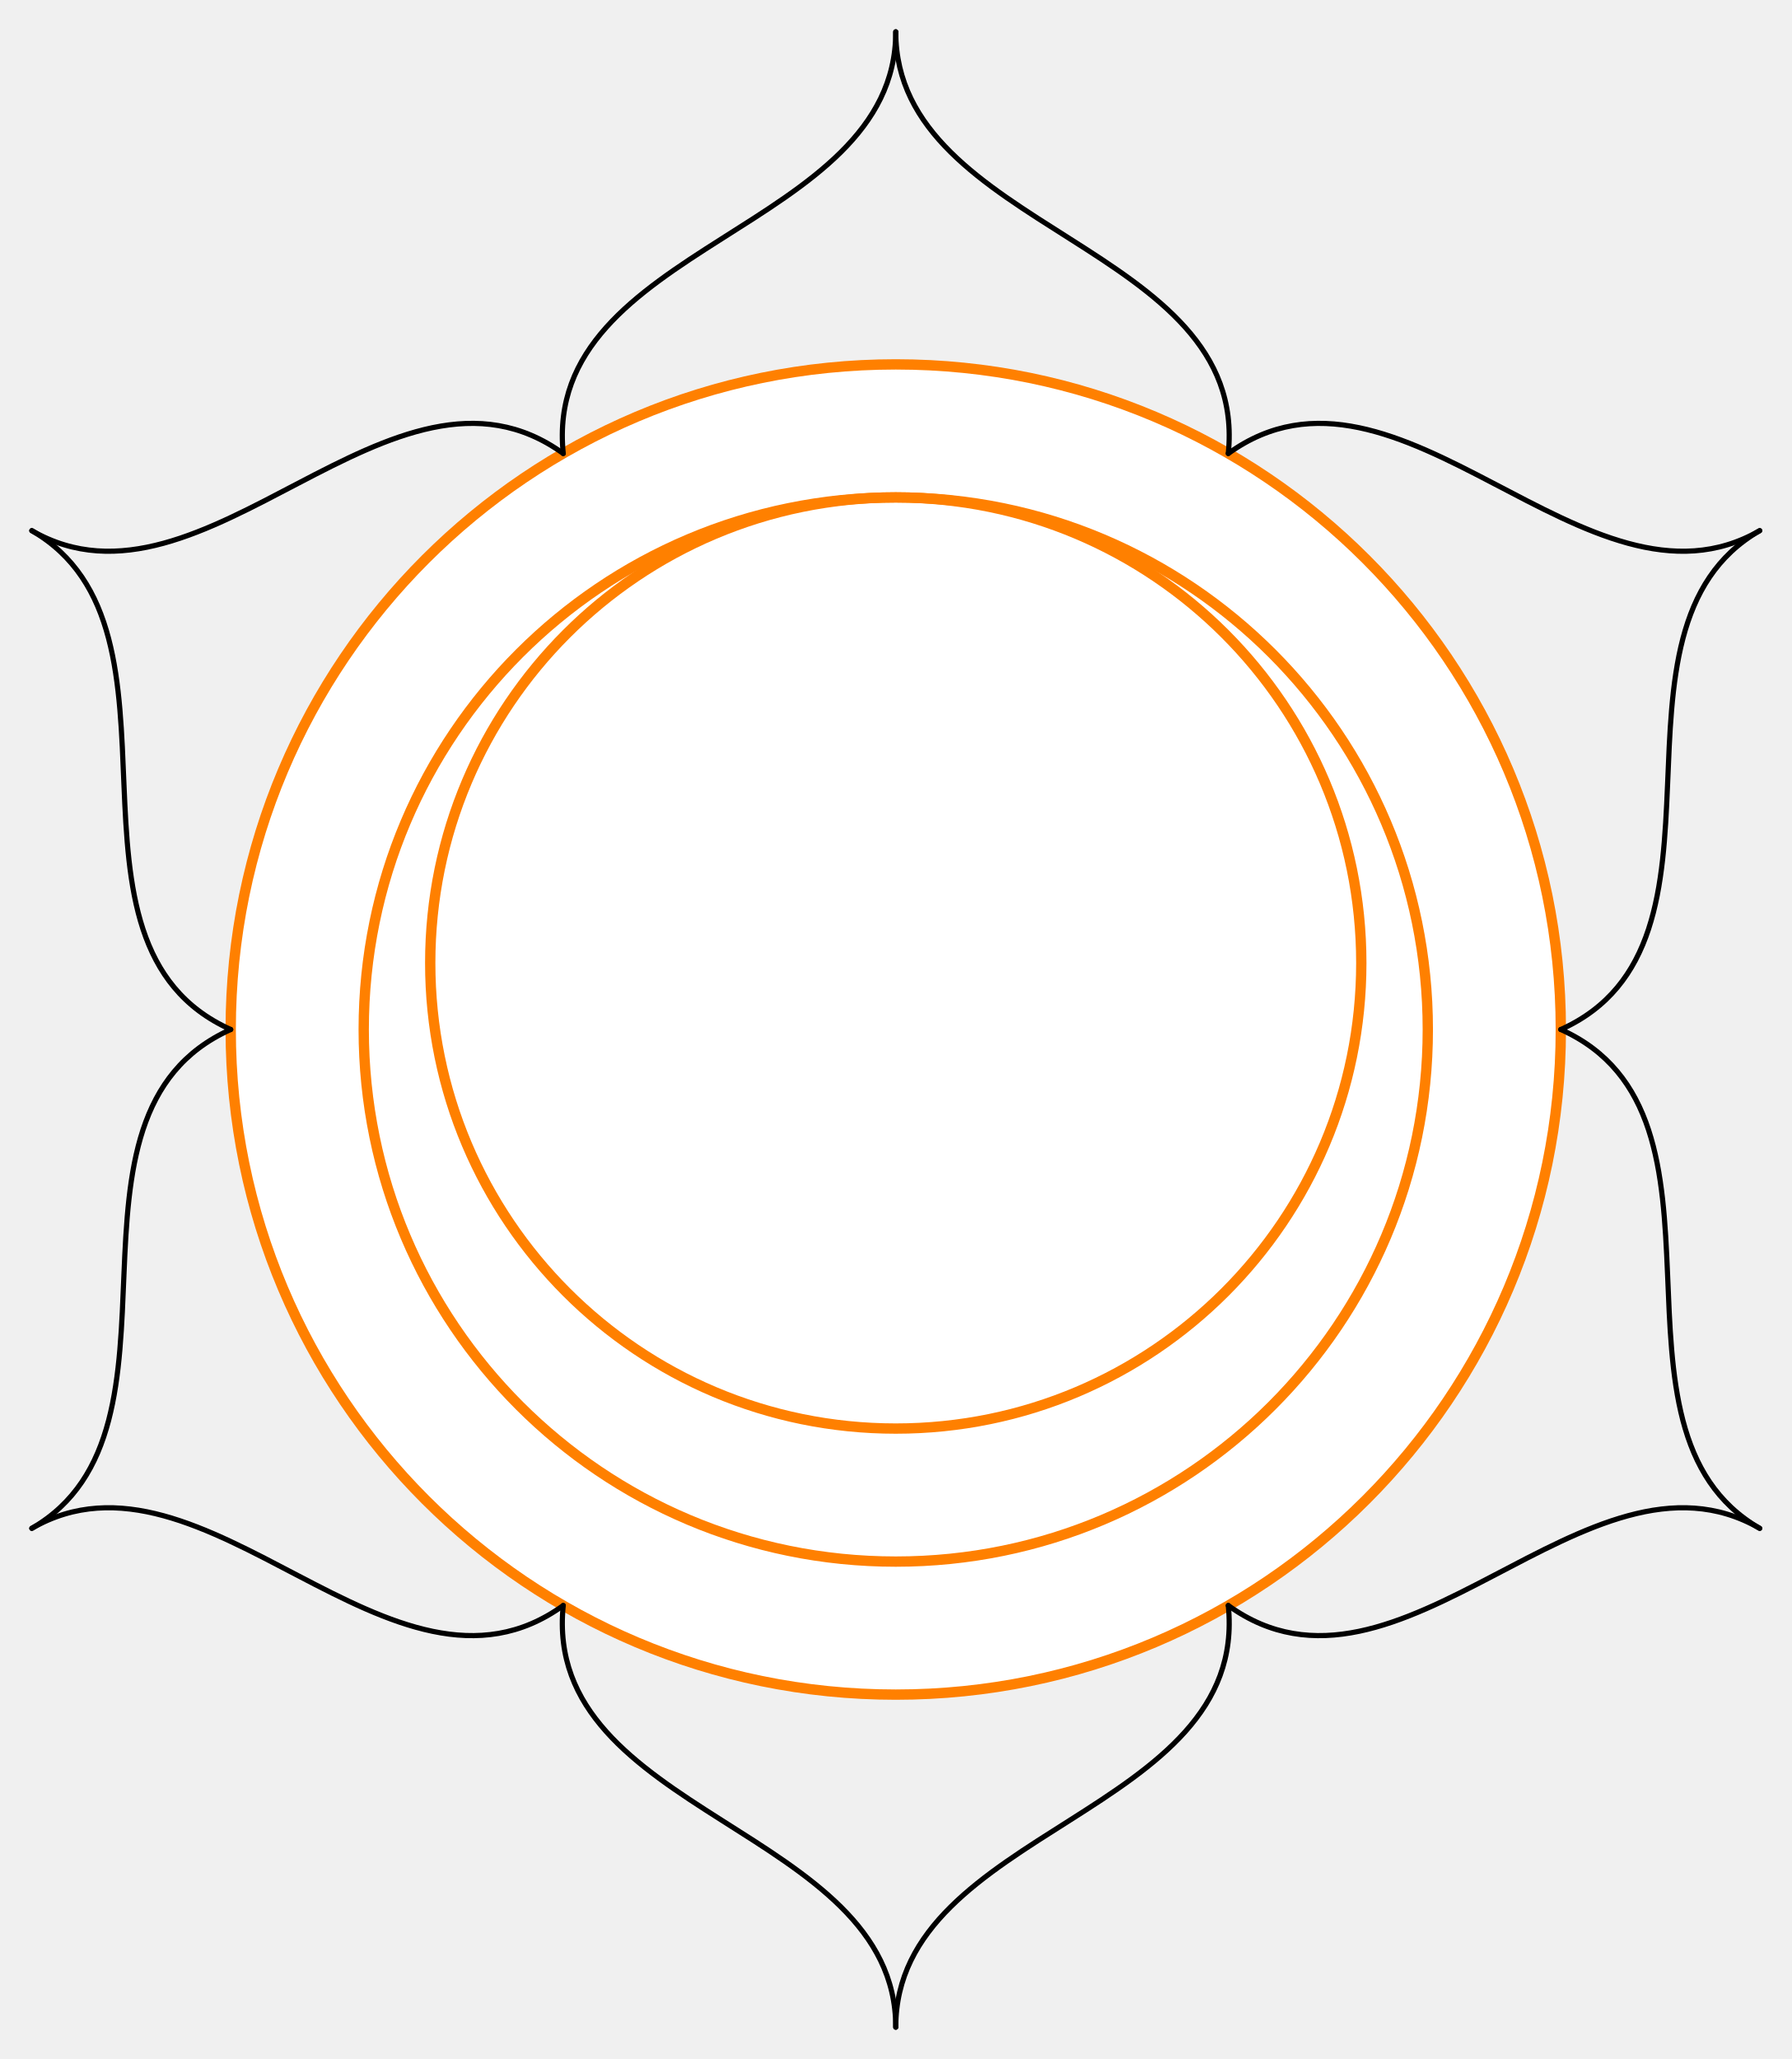
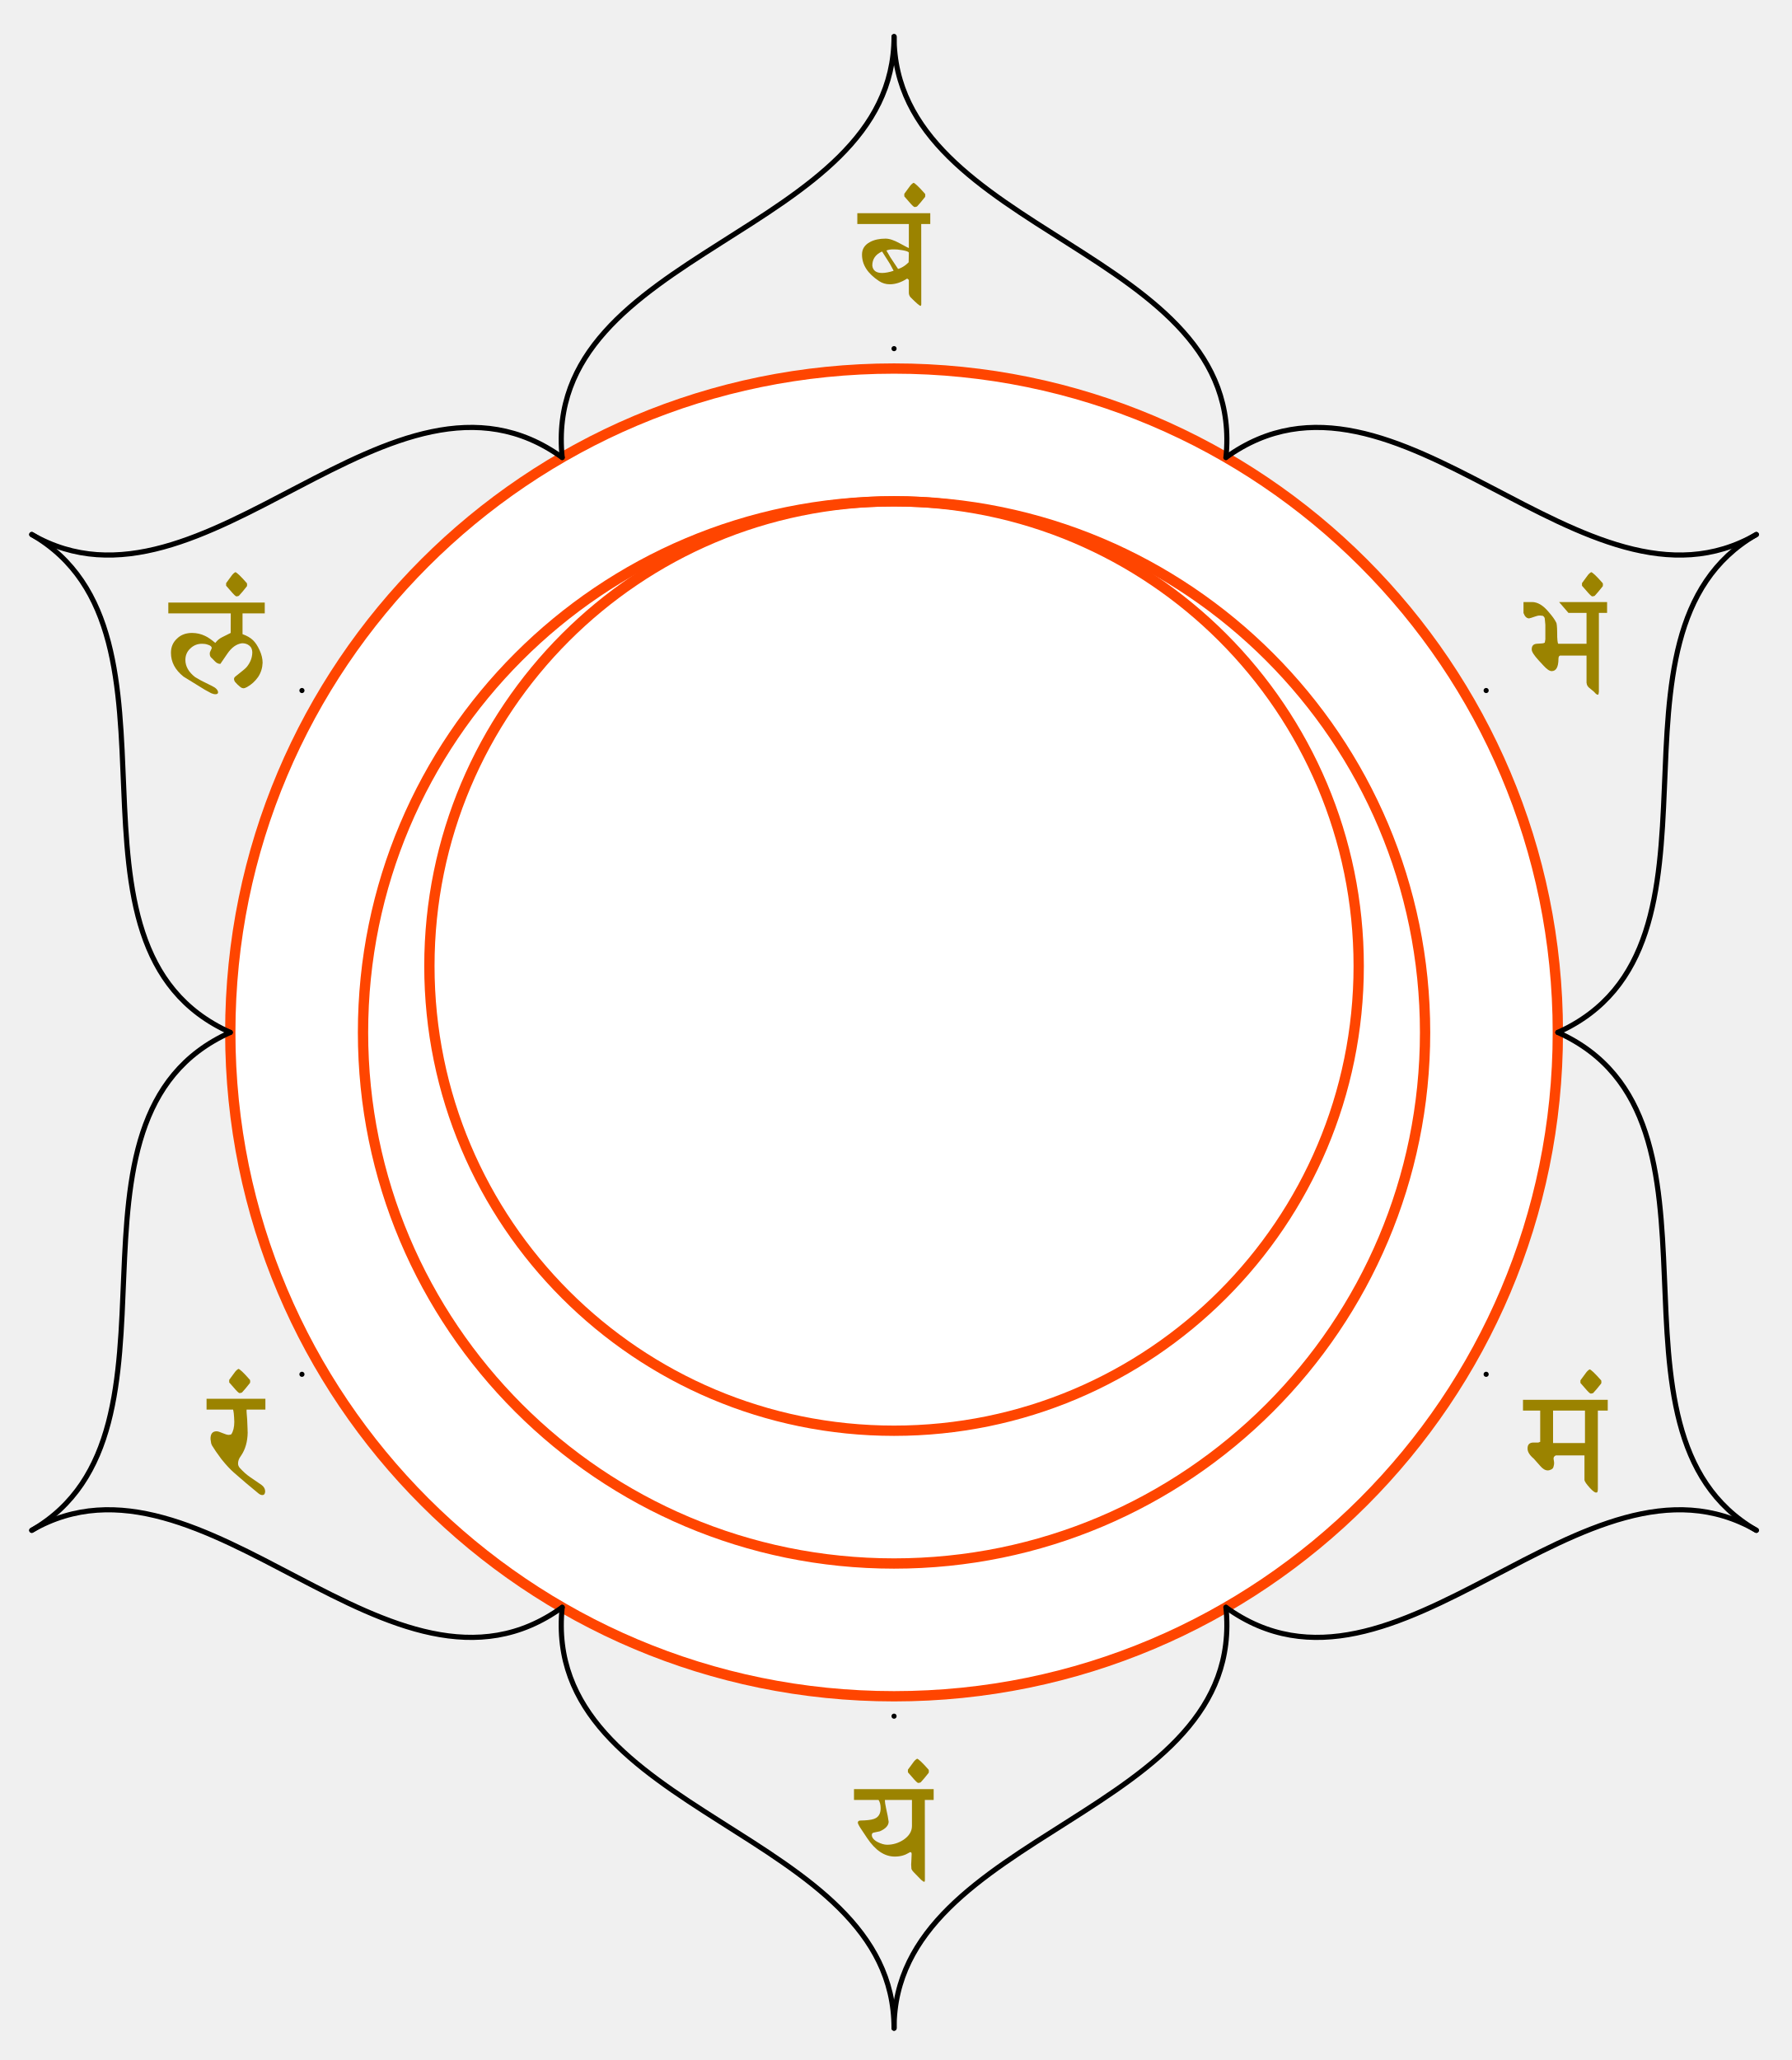
- <svg xmlns="http://www.w3.org/2000/svg" height="399.054pt" version="1.1" viewBox="56.409 53.858 347.245 399.054" width="347.245pt">
+ <svg xmlns="http://www.w3.org/2000/svg" version="1.1" width="348pt" height="400pt" viewBox="0 -400 348 400">
  <g id="page1">
-     <g transform="matrix(0.996264 0 0 0.996264 230.031 253.385)">
-       <path d="M 129.389 0C 129.389 -71.459 71.459 -129.389 0 -129.389C -71.459 -129.389 -129.389 -71.459 -129.389 -0C -129.389 71.459 -71.459 129.389 0 129.389C 71.459 129.389 129.389 71.459 129.389 0Z" fill="#ffffff" />
-     </g>
-     <g transform="matrix(0.996264 0 0 0.996264 230.031 253.385)">
-       <path d="M 129.389 0C 129.389 -71.459 71.459 -129.389 0 -129.389C -71.459 -129.389 -129.389 -71.459 -129.389 -0C -129.389 71.459 -71.459 129.389 0 129.389C 71.459 129.389 129.389 71.459 129.389 0Z" fill="none" stroke="#ff8000" stroke-linecap="round" stroke-linejoin="round" stroke-miterlimit="10.037" stroke-width="2.007" />
-     </g>
-     <g transform="matrix(0.996264 0 0 0.996264 230.031 253.385)">
-       <path d="M 103.511 0C 103.511 -57.167 57.167 -103.511 0 -103.511C -57.167 -103.511 -103.511 -57.167 -103.511 -0C -103.511 57.167 -57.167 103.511 0 103.511C 57.167 103.511 103.511 57.167 103.511 0Z" fill="none" stroke="#ff8000" stroke-linecap="round" stroke-linejoin="round" stroke-miterlimit="10.037" stroke-width="2.007" />
-     </g>
-     <g transform="matrix(0.996264 0 0 0.996264 230.031 253.385)">
-       <path d="M 90.572 -12.939C 90.572 -62.96 50.022 -103.511 0 -103.511C -50.022 -103.511 -90.572 -62.96 -90.572 -12.939C -90.572 37.083 -50.022 77.633 0 77.633C 50.022 77.633 90.572 37.083 90.572 -12.939Z" fill="none" stroke="#ff8000" stroke-linecap="round" stroke-linejoin="round" stroke-miterlimit="10.037" stroke-width="2.007" />
-     </g>
-     <g transform="matrix(0.996264 0 0 0.996264 230.031 253.385)">
-       <path d="M 129.389 0C 166.659 -16.736 134.592 -77.707 168.081 -97.041" fill="none" stroke="#000000" stroke-linecap="round" stroke-linejoin="round" stroke-miterlimit="10.037" stroke-width="1.004" />
-     </g>
-     <g transform="matrix(0.996264 0 0 0.996264 230.031 253.385)">
-       <path d="M 64.694 -112.054C 97.824 -135.963 134.592 -77.707 168.081 -97.041" fill="none" stroke="#000000" stroke-linecap="round" stroke-linejoin="round" stroke-miterlimit="10.037" stroke-width="1.004" />
-     </g>
-     <g transform="matrix(0.996264 0 0 0.996264 230.031 253.385)">
-       <path d="M 64.694 -112.054C 68.835 -152.699 1.93651e-14 -155.413 3.73214e-14 -194.083" fill="none" stroke="#000000" stroke-linecap="round" stroke-linejoin="round" stroke-miterlimit="10.037" stroke-width="1.004" />
-     </g>
-     <g transform="matrix(0.996264 0 0 0.996264 230.031 253.385)">
-       <path d="M -64.694 -112.054C -68.835 -152.699 2.65476e-14 -155.413 3.73214e-14 -194.083" fill="none" stroke="#000000" stroke-linecap="round" stroke-linejoin="round" stroke-miterlimit="10.037" stroke-width="1.004" />
-     </g>
-     <g transform="matrix(0.996264 0 0 0.996264 230.031 253.385)">
-       <path d="M -64.694 -112.054C -97.824 -135.963 -134.592 -77.707 -168.081 -97.041" fill="none" stroke="#000000" stroke-linecap="round" stroke-linejoin="round" stroke-miterlimit="10.037" stroke-width="1.004" />
-     </g>
-     <g transform="matrix(0.996264 0 0 0.996264 230.031 253.385)">
-       <path d="M -129.389 -5.02776e-14C -166.659 -16.736 -134.592 -77.707 -168.081 -97.041" fill="none" stroke="#000000" stroke-linecap="round" stroke-linejoin="round" stroke-miterlimit="10.037" stroke-width="1.004" />
-     </g>
-     <g transform="matrix(0.996264 0 0 0.996264 230.031 253.385)">
-       <path d="M -129.389 -5.02776e-14C -166.659 16.736 -134.592 77.707 -168.081 97.041" fill="none" stroke="#000000" stroke-linecap="round" stroke-linejoin="round" stroke-miterlimit="10.037" stroke-width="1.004" />
-     </g>
-     <g transform="matrix(0.996264 0 0 0.996264 230.031 253.385)">
-       <path d="M -64.694 112.054C -97.824 135.963 -134.592 77.707 -168.081 97.041" fill="none" stroke="#000000" stroke-linecap="round" stroke-linejoin="round" stroke-miterlimit="10.037" stroke-width="1.004" />
-     </g>
-     <g transform="matrix(0.996264 0 0 0.996264 230.031 253.385)">
-       <path d="M -64.694 112.054C -68.835 152.699 -8.94544e-14 155.413 -1.18184e-13 194.083" fill="none" stroke="#000000" stroke-linecap="round" stroke-linejoin="round" stroke-miterlimit="10.037" stroke-width="1.004" />
-     </g>
-     <g transform="matrix(0.996264 0 0 0.996264 230.031 253.385)">
-       <path d="M 64.694 112.054C 68.835 152.699 -1.03819e-13 155.413 -1.18184e-13 194.083" fill="none" stroke="#000000" stroke-linecap="round" stroke-linejoin="round" stroke-miterlimit="10.037" stroke-width="1.004" />
-     </g>
-     <g transform="matrix(0.996264 0 0 0.996264 230.031 253.385)">
-       <path d="M 64.694 112.054C 97.824 135.963 134.592 77.707 168.081 97.041" fill="none" stroke="#000000" stroke-linecap="round" stroke-linejoin="round" stroke-miterlimit="10.037" stroke-width="1.004" />
-     </g>
-     <g transform="matrix(0.996264 0 0 0.996264 230.031 253.385)">
-       <path d="M 129.389 1.1492e-13C 166.659 16.736 134.592 77.707 168.081 97.041" fill="none" stroke="#000000" stroke-linecap="round" stroke-linejoin="round" stroke-miterlimit="10.037" stroke-width="1.004" />
+     <g transform="scale(1 -1)">
+       <path d="M302.527 199.531C302.527 270.727 244.813 328.438 173.621 328.438C102.43 328.438 44.719 270.727 44.719 199.531C44.719 128.34 102.43 70.629 173.621 70.629C244.813 70.629 302.527 128.34 302.527 199.531" fill="#fff" />
+       <g stroke="#ff4500">
+         <g fill="none">
+           <g stroke-width="2">
+             <g stroke-linecap="round">
+               <g stroke-linejoin="round">
+                 <path d="M302.527 199.531C302.527 270.727 244.813 328.438 173.621 328.438C102.43 328.438 44.719 270.727 44.719 199.531C44.719 128.34 102.43 70.629 173.621 70.629C244.813 70.629 302.527 128.34 302.527 199.531Z" />
+                 <path d="M276.746 199.531C276.746 256.484 230.574 302.656 173.621 302.656S70.496 256.484 70.496 199.531S116.668 96.406 173.621 96.406S276.746 142.578 276.746 199.531Z" />
+                 <path d="M263.855 212.422C263.855 262.258 223.457 302.656 173.621 302.656C123.789 302.656 83.387 262.258 83.387 212.422C83.387 162.59 123.789 122.188 173.621 122.188C223.457 122.188 263.855 162.59 263.855 212.422Z" />
+               </g>
+             </g>
+           </g>
+         </g>
+       </g>
+       <g stroke="#000">
+         <g fill="none">
+           <g stroke-linecap="round">
+             <g stroke-linejoin="round">
+               <path d="M302.527 199.531C339.66 216.207 307.711 276.949 341.074 296.211" />
+               <path d="M238.074 311.168C271.078 334.988 307.711 276.949 341.074 296.211" />
+               <path d="M238.074 311.168C242.199 351.66 173.621 354.363 173.621 392.891" />
+               <path d="M109.172 311.168C105.043 351.66 173.621 354.363 173.621 392.891" />
+               <path d="M109.172 311.168C76.164 334.988 39.531 276.949 6.168 296.211" />
+               <path d="M44.719 199.531C7.586 216.207 39.531 276.949 6.168 296.211" />
+               <path d="M44.719 199.531C7.586 182.859 39.531 122.117 6.168 102.852" />
+               <path d="M109.172 87.898C76.164 64.078 39.531 122.117 6.168 102.852" />
+               <path d="M109.172 87.898C105.043 47.402 173.621 44.699 173.621 6.176" />
+               <path d="M238.074 87.898C242.199 47.402 173.621 44.699 173.621 6.176" />
+               <path d="M238.074 87.898C271.078 64.078 307.711 122.117 341.074 102.852" />
+               <path d="M302.527 199.531C339.66 182.859 307.711 122.117 341.074 102.852" />
+             </g>
+           </g>
+         </g>
+       </g>
+       <circle cx="173.621" cy="332.305" r=".5" />
+       <circle cx="288.605" cy="265.918" r=".5" />
+       <circle cx="288.605" cy="133.145" r=".5" />
+       <circle cx="173.621" cy="66.762" r=".5" />
+       <circle cx="58.637" cy="133.145" r=".5" />
+       <circle cx="58.637" cy="265.918" r=".5" />
+       <g fill="#9b8300">
+         <path d="M180.656 356.496H178.898L178.91 340.871C178.863 340.699 178.828 340.602 178.797 340.602C178.574 340.602 177.945 341.164 176.813 342.289C176.598 342.547 176.496 342.836 176.496 343.168V345.645L176.172 345.914C175.059 345.199 173.957 344.801 172.793 344.801C172.008 344.801 171.344 345.008 170.711 345.422C168.5 346.887 167.398 348.57 167.398 350.563C167.398 351.648 167.914 352.449 168.945 353C169.762 353.445 170.777 353.664 171.941 353.664C172.688 353.676 173.625 353.363 174.715 352.758C175.801 352.164 176.398 351.848 176.496 351.848V356.496H166.488V358.598H180.656V356.496ZM176.496 350.953C176.402 351.148 175.984 351.293 175.148 351.43C174.508 351.551 174.008 351.578 173.598 351.578C172.922 351.586 172.465 351.5 172.141 351.348L172.914 350.023L174.402 347.777C174.82 347.887 175.281 348.113 175.789 348.484C176.023 348.68 176.277 348.871 176.457 349.07L176.496 350.953ZM173.539 347.422C173.371 347.766 173.148 348.18 172.832 348.742C172.785 348.824 172.715 348.938 172.586 349.137L171.293 351.168C170 350.59 169.398 349.668 169.398 348.441C169.492 347.5 170.121 346.996 171.293 346.996C171.914 347 172.695 347.141 173.539 347.422" />
+         <path d="M179.656 361.773L178.785 360.699L178.078 359.898C177.852 359.832 177.723 359.797 177.613 359.797C177.465 359.797 177.086 360.16 176.469 360.887L175.613 361.867V362.371L176.633 363.762C176.875 364.117 177.141 364.352 177.395 364.496C177.617 364.496 178.402 363.777 179.656 362.344L179.684 362.051L179.656 361.773" />
+         <path d="M312.09 280.996H310.496V265.672C310.465 265.301 310.43 265.102 310.297 265.102C310.094 265.102 309.879 265.289 309.555 265.668L308.543 266.508C308.188 266.816 308.051 267.25 308.098 267.898V272.699H302.945C302.73 272.625 302.648 272.406 302.648 272.043C302.633 270.492 302.211 269.688 301.332 269.688C300.906 269.691 300.387 270.047 299.734 270.766L298.832 271.742C297.906 272.754 297.457 273.445 297.457 273.875C297.438 274.59 297.785 274.953 298.438 274.996L299.461 275.066C299.602 275.086 299.727 275.094 299.773 275.121L299.992 275.219L300.102 275.859V278.695L300 279.758C300 280.055 299.867 280.262 299.605 280.426L299.074 280.477C298.738 280.484 298.426 280.41 298.063 280.273C297.516 280.082 297.156 279.957 296.922 279.922C296.461 279.957 296.113 280.281 295.859 280.969V283.098H297.52C298.602 283.098 299.684 282.453 300.746 281.168C301.469 280.336 301.969 279.645 302.199 279.129C302.289 279.09 302.391 278.41 302.398 277.16C302.387 275.867 302.484 275.133 302.598 274.996H308.098V280.996H304.582L302.77 283.098H312.09V280.996" />
+         <path d="M311.258 286.176L310.383 285.098L309.676 284.297C309.449 284.23 309.324 284.195 309.215 284.195C309.063 284.199 308.688 284.559 308.07 285.289L307.215 286.266V286.773L308.234 288.16C308.477 288.52 308.742 288.75 308.996 288.898C309.219 288.898 310.004 288.18 311.258 286.742L311.285 286.453L311.258 286.176" />
+         <path d="M312.219 126.098H310.297V110.957C310.301 110.406 310.23 110.141 309.984 110.195C309.73 110.141 309.34 110.445 308.727 111.105C308.105 111.801 307.77 112.266 307.699 112.594V117.398H302.141C301.805 117.246 301.672 117.023 301.699 116.73L301.797 116.078V115.738C301.766 115.602 301.766 115.422 301.699 115.262C301.664 115.047 301.563 114.844 301.289 114.688C301.02 114.555 300.809 114.484 300.57 114.484C300.07 114.488 299.605 114.773 299.102 115.355L297.859 116.758C297.031 117.453 296.648 118.094 296.648 118.723C296.633 119.531 297.043 119.898 297.832 119.898H298.352H298.746L299.102 120.035V126.098H295.762V128.195H312.219V126.098ZM307.797 119.797V126.098H301.598V119.797H307.797" />
+         <path d="M310.957 131.375L310.086 130.297L309.379 129.496C309.152 129.43 309.023 129.398 308.914 129.398C308.766 129.398 308.387 129.762 307.77 130.488L306.914 131.469V131.973L307.934 133.359C308.176 133.719 308.441 133.949 308.695 134.098C308.918 134.098 309.703 133.379 310.957 131.941L310.984 131.652L310.957 131.375" />
+         <path d="M181.313 50.496H179.598L179.613 34.914C179.609 34.75 179.57 34.617 179.492 34.602C179.363 34.602 179.188 34.73 178.875 34.992L177.453 36.453C177.203 36.703 177.07 36.906 176.996 37.105L176.945 37.93L176.996 38.93L177.039 39.961C177.035 40.238 176.973 40.355 176.82 40.355C176.723 40.371 176.617 40.312 176.48 40.219C175.746 39.766 174.867 39.5 173.77 39.5C171.758 39.5 169.98 40.711 168.363 43.137L167.465 44.488C166.898 45.309 166.629 45.82 166.594 46.027C166.563 46.305 166.715 46.438 166.961 46.492L167.969 46.531C168.945 46.59 169.684 46.723 170.121 46.996C170.711 47.352 171.016 47.98 171.016 48.891C171.012 49.574 170.883 50.105 170.609 50.496H165.844V52.598H181.313V50.496ZM177.098 50.496H171.852C171.836 50.09 171.922 49.574 172.059 48.949L172.383 47.414L172.574 46.258C172.551 45.539 172.004 44.906 170.859 44.406L169.715 44.164C169.438 44.121 169.305 43.957 169.305 43.703C169.297 43.207 169.676 42.715 170.438 42.316C171.078 42 171.703 41.797 172.273 41.797C173.402 41.797 174.492 42.121 175.465 42.766C176.523 43.492 177.09 44.367 177.098 45.43V50.496" />
+         <path d="M180.355 55.773L179.484 54.699L178.777 53.898C178.551 53.832 178.422 53.797 178.313 53.797C178.164 53.797 177.785 54.16 177.172 54.887L176.313 55.867V56.371L177.336 57.762C177.574 58.117 177.84 58.352 178.094 58.496C178.316 58.496 179.102 57.777 180.355 56.344L180.383 56.051L180.355 55.773" />
+         <path d="M51.539 126.297H47.887C47.859 126.027 47.898 125.746 47.914 125.469C47.93 125.277 47.961 124.906 48 124.379L48.078 122.484C48.066 122.211 48.098 121.977 48.098 121.805C48.066 120.086 47.656 118.547 46.77 117.281C46.387 116.773 46.23 116.289 46.23 115.852C46.219 115.516 46.348 115.199 46.578 114.957C47.242 114.219 47.945 113.605 48.602 113.16L50.77 111.676C51.227 111.355 51.492 110.91 51.492 110.367C51.461 109.934 51.305 109.699 50.934 109.699C50.684 109.699 50.441 109.813 50.168 110.039L47.754 112.043L45.363 114.113C44.699 114.703 43.984 115.465 43.156 116.48C43.039 116.605 42.848 116.879 42.531 117.324C42.184 117.77 41.746 118.406 41.18 119.313C41.082 119.496 41.051 119.617 41.004 119.762L40.883 120.551C40.855 121.586 41.273 122.078 42.055 122.078C42.289 122.086 42.691 121.961 43.211 121.73C43.727 121.523 44.117 121.383 44.383 121.383C44.574 121.387 44.777 121.418 44.914 121.492C45.297 122.066 45.5 122.871 45.5 123.914C45.465 124.551 45.465 125.074 45.398 125.563C45.348 125.84 45.336 126.07 45.262 126.297H40.113V128.398H51.539V126.297" />
+         <path d="M48.555 131.477L47.684 130.398L46.977 129.598C46.75 129.531 46.621 129.496 46.516 129.496C46.363 129.496 45.988 129.859 45.371 130.59L44.512 131.566V132.07L45.535 133.461C45.777 133.82 46.043 134.051 46.297 134.195C46.52 134.199 47.305 133.48 48.555 132.043L48.586 131.754L48.555 131.477" />
+         <path d="M51.414 280.898H47.098V276.863C47.938 276.563 48.648 276.16 49.129 275.688C49.586 275.254 50.02 274.605 50.41 273.75C50.797 272.914 50.996 272.09 50.996 271.324C50.965 270.371 50.707 269.422 50.125 268.547C49.574 267.758 48.859 267.086 47.965 266.586C47.668 266.438 47.461 266.355 47.27 266.355C47.074 266.371 46.914 266.422 46.723 266.559L46.098 267.102L45.621 267.621C45.523 267.781 45.469 267.922 45.445 268.113C45.43 268.352 45.551 268.512 45.77 268.684C46.918 269.59 47.652 270.176 47.895 270.469C48.598 271.324 48.996 272.285 48.996 273.383C48.965 273.926 48.805 274.34 48.414 274.641C48.023 274.965 47.559 275.098 47.012 275.098C45.93 274.969 44.977 274.285 44.137 273.051L42.793 271.09C42.379 271.094 42.062 271.254 41.75 271.578L41.191 272.152C40.859 272.387 40.738 272.668 40.738 273.051C40.727 273.277 40.797 273.469 40.914 273.676C41.027 273.895 41.102 274.055 41.121 274.18C41.113 274.461 40.867 274.664 40.355 274.82C39.961 274.965 39.605 274.996 39.23 274.996C38.336 275 37.586 274.691 36.953 274.078C36.301 273.473 36 272.723 36 271.855C36 270.629 36.629 269.5 37.891 268.523L39.062 267.848L41.164 266.805C41.93 266.445 42.348 265.992 42.348 265.543C42.332 265.332 42.184 265.199 41.855 265.199C41.582 265.199 41.32 265.266 41.012 265.398L39.773 266.07L35.641 268.617C34 269.934 33.199 271.449 33.199 273.238C33.199 274.387 33.598 275.289 34.391 276.016C35.156 276.766 36.152 277.098 37.297 277.098C38.164 277.098 39.035 276.906 39.812 276.527C40.375 276.277 41.047 275.801 41.812 275.164C42.211 275.684 42.672 276.051 43.184 276.293L44.797 277.098L44.812 280.898H32.688V282.996H51.414V280.898" />
+         <path d="M47.957 286.176L47.086 285.098L46.375 284.297C46.152 284.23 46.023 284.195 45.914 284.195C45.766 284.199 45.387 284.559 44.77 285.289L43.914 286.266V286.773L44.934 288.16C45.176 288.52 45.441 288.75 45.695 288.898C45.918 288.898 46.703 288.18 47.957 286.742L47.984 286.453L47.957 286.176" />
+       </g>
    </g>
  </g>
</svg>
